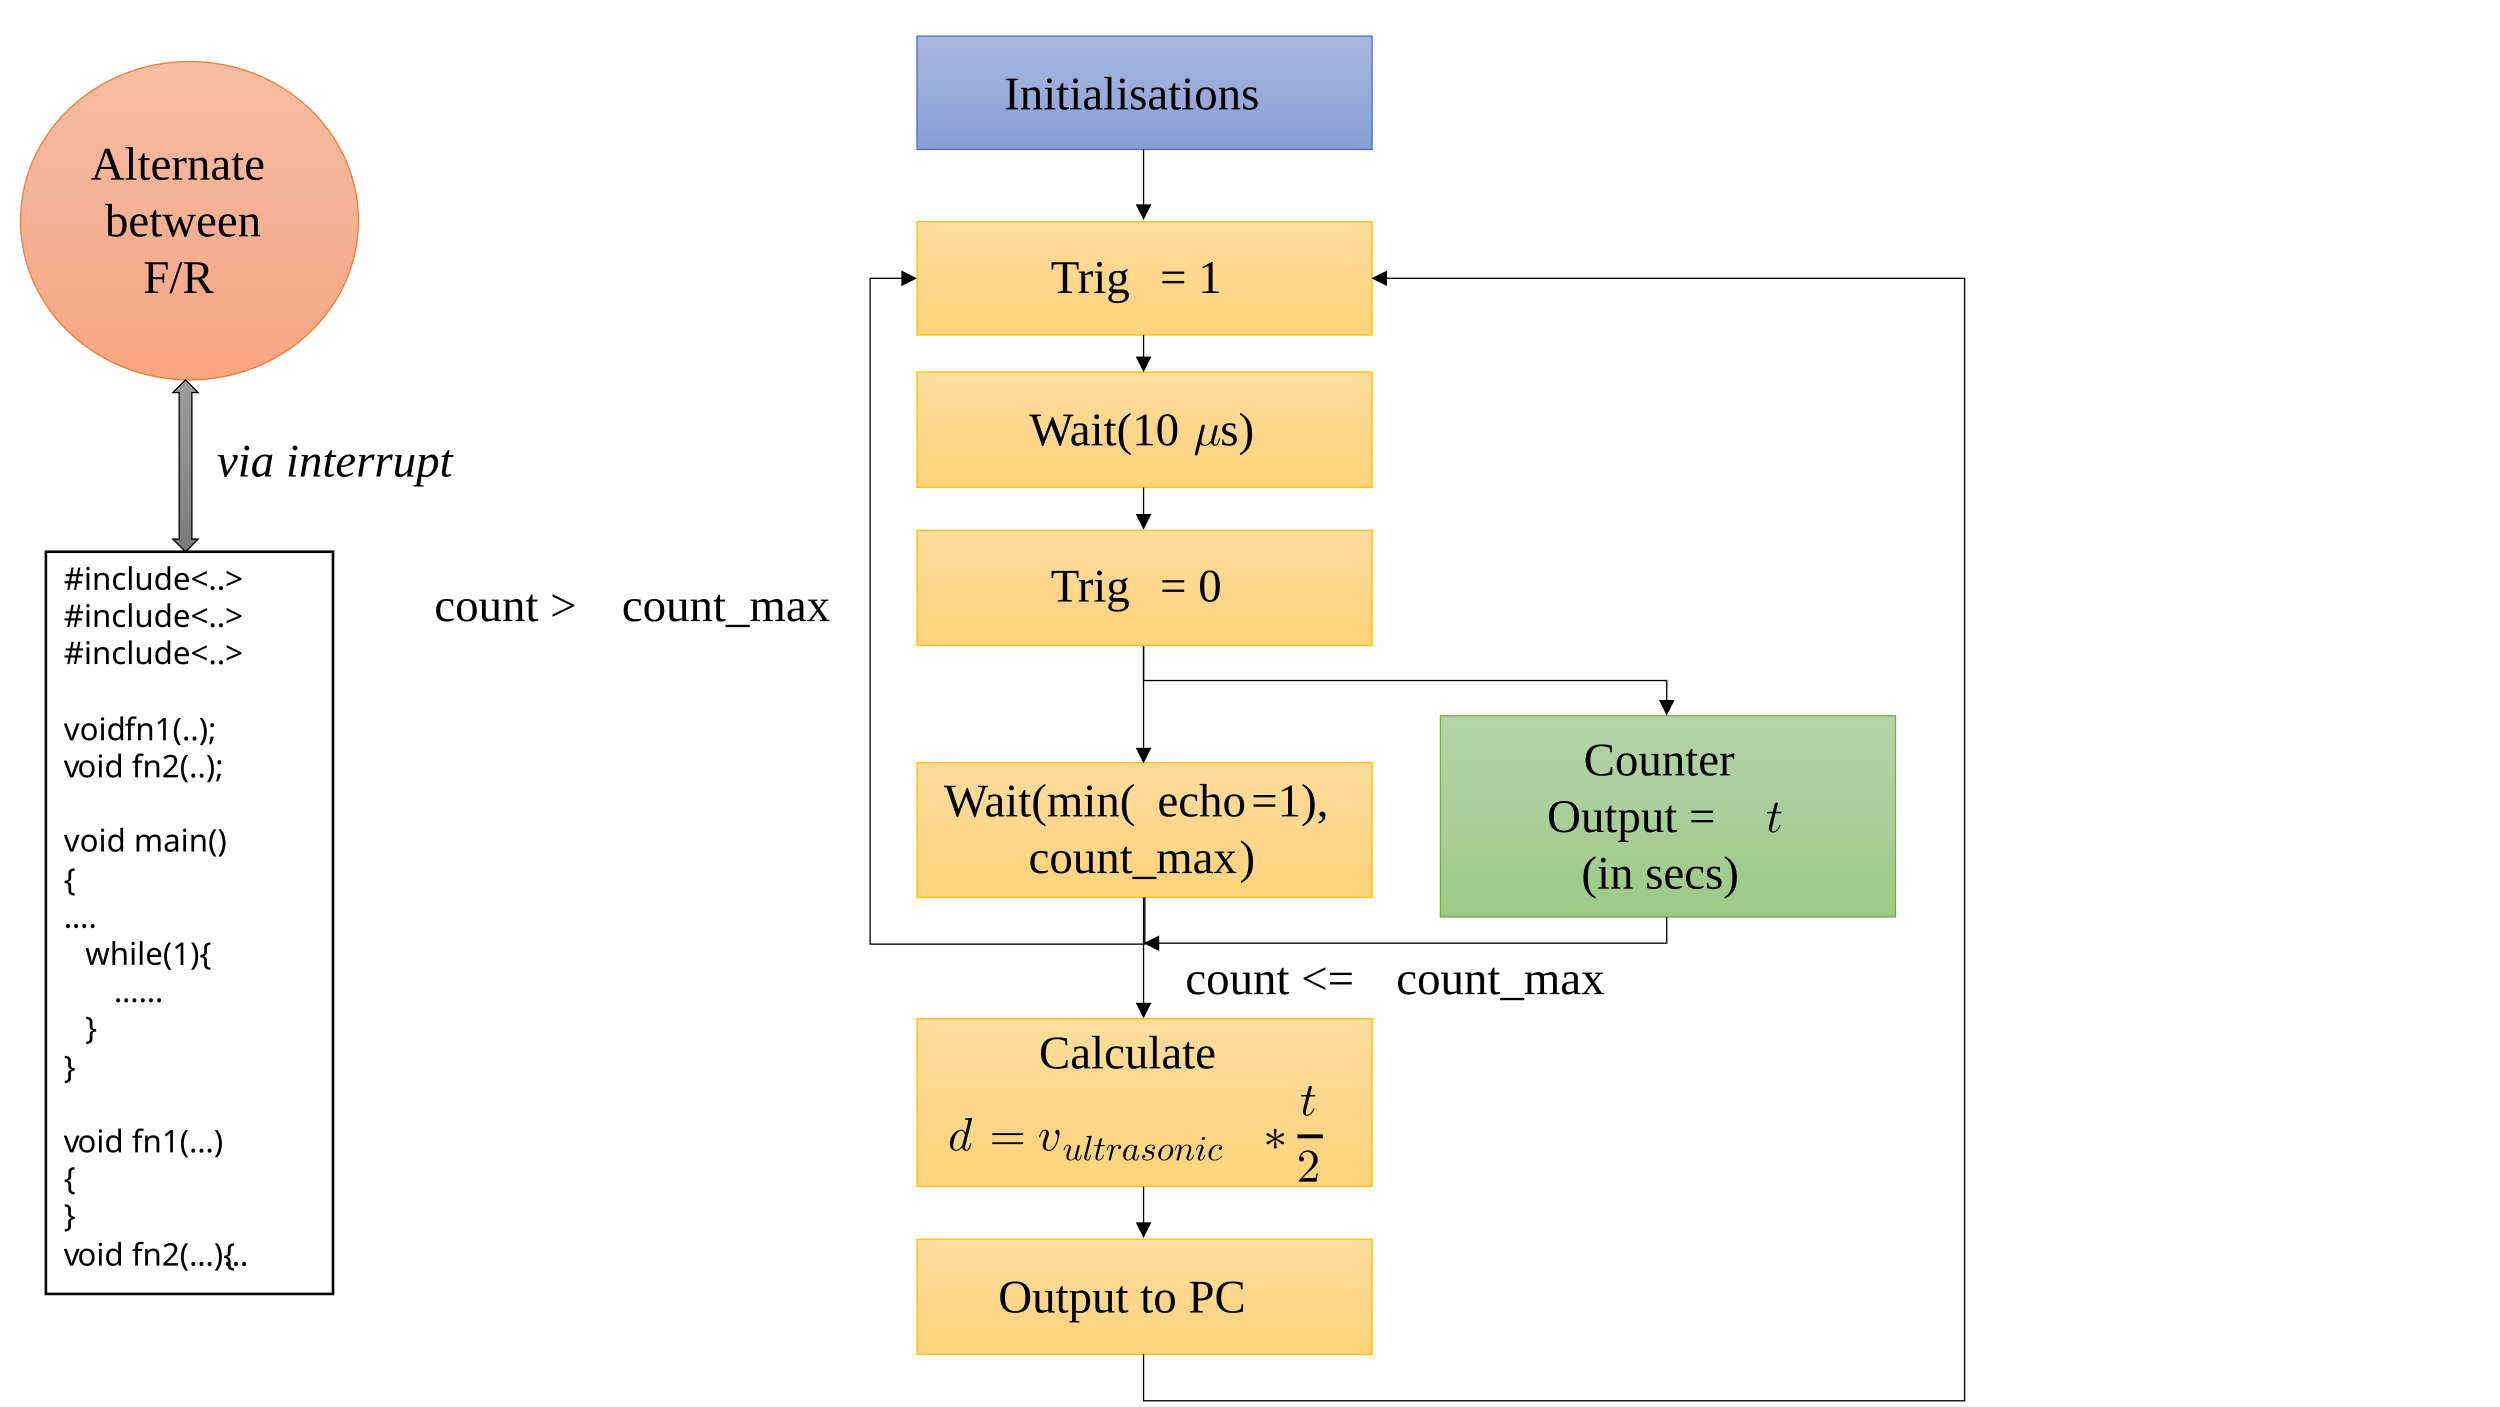
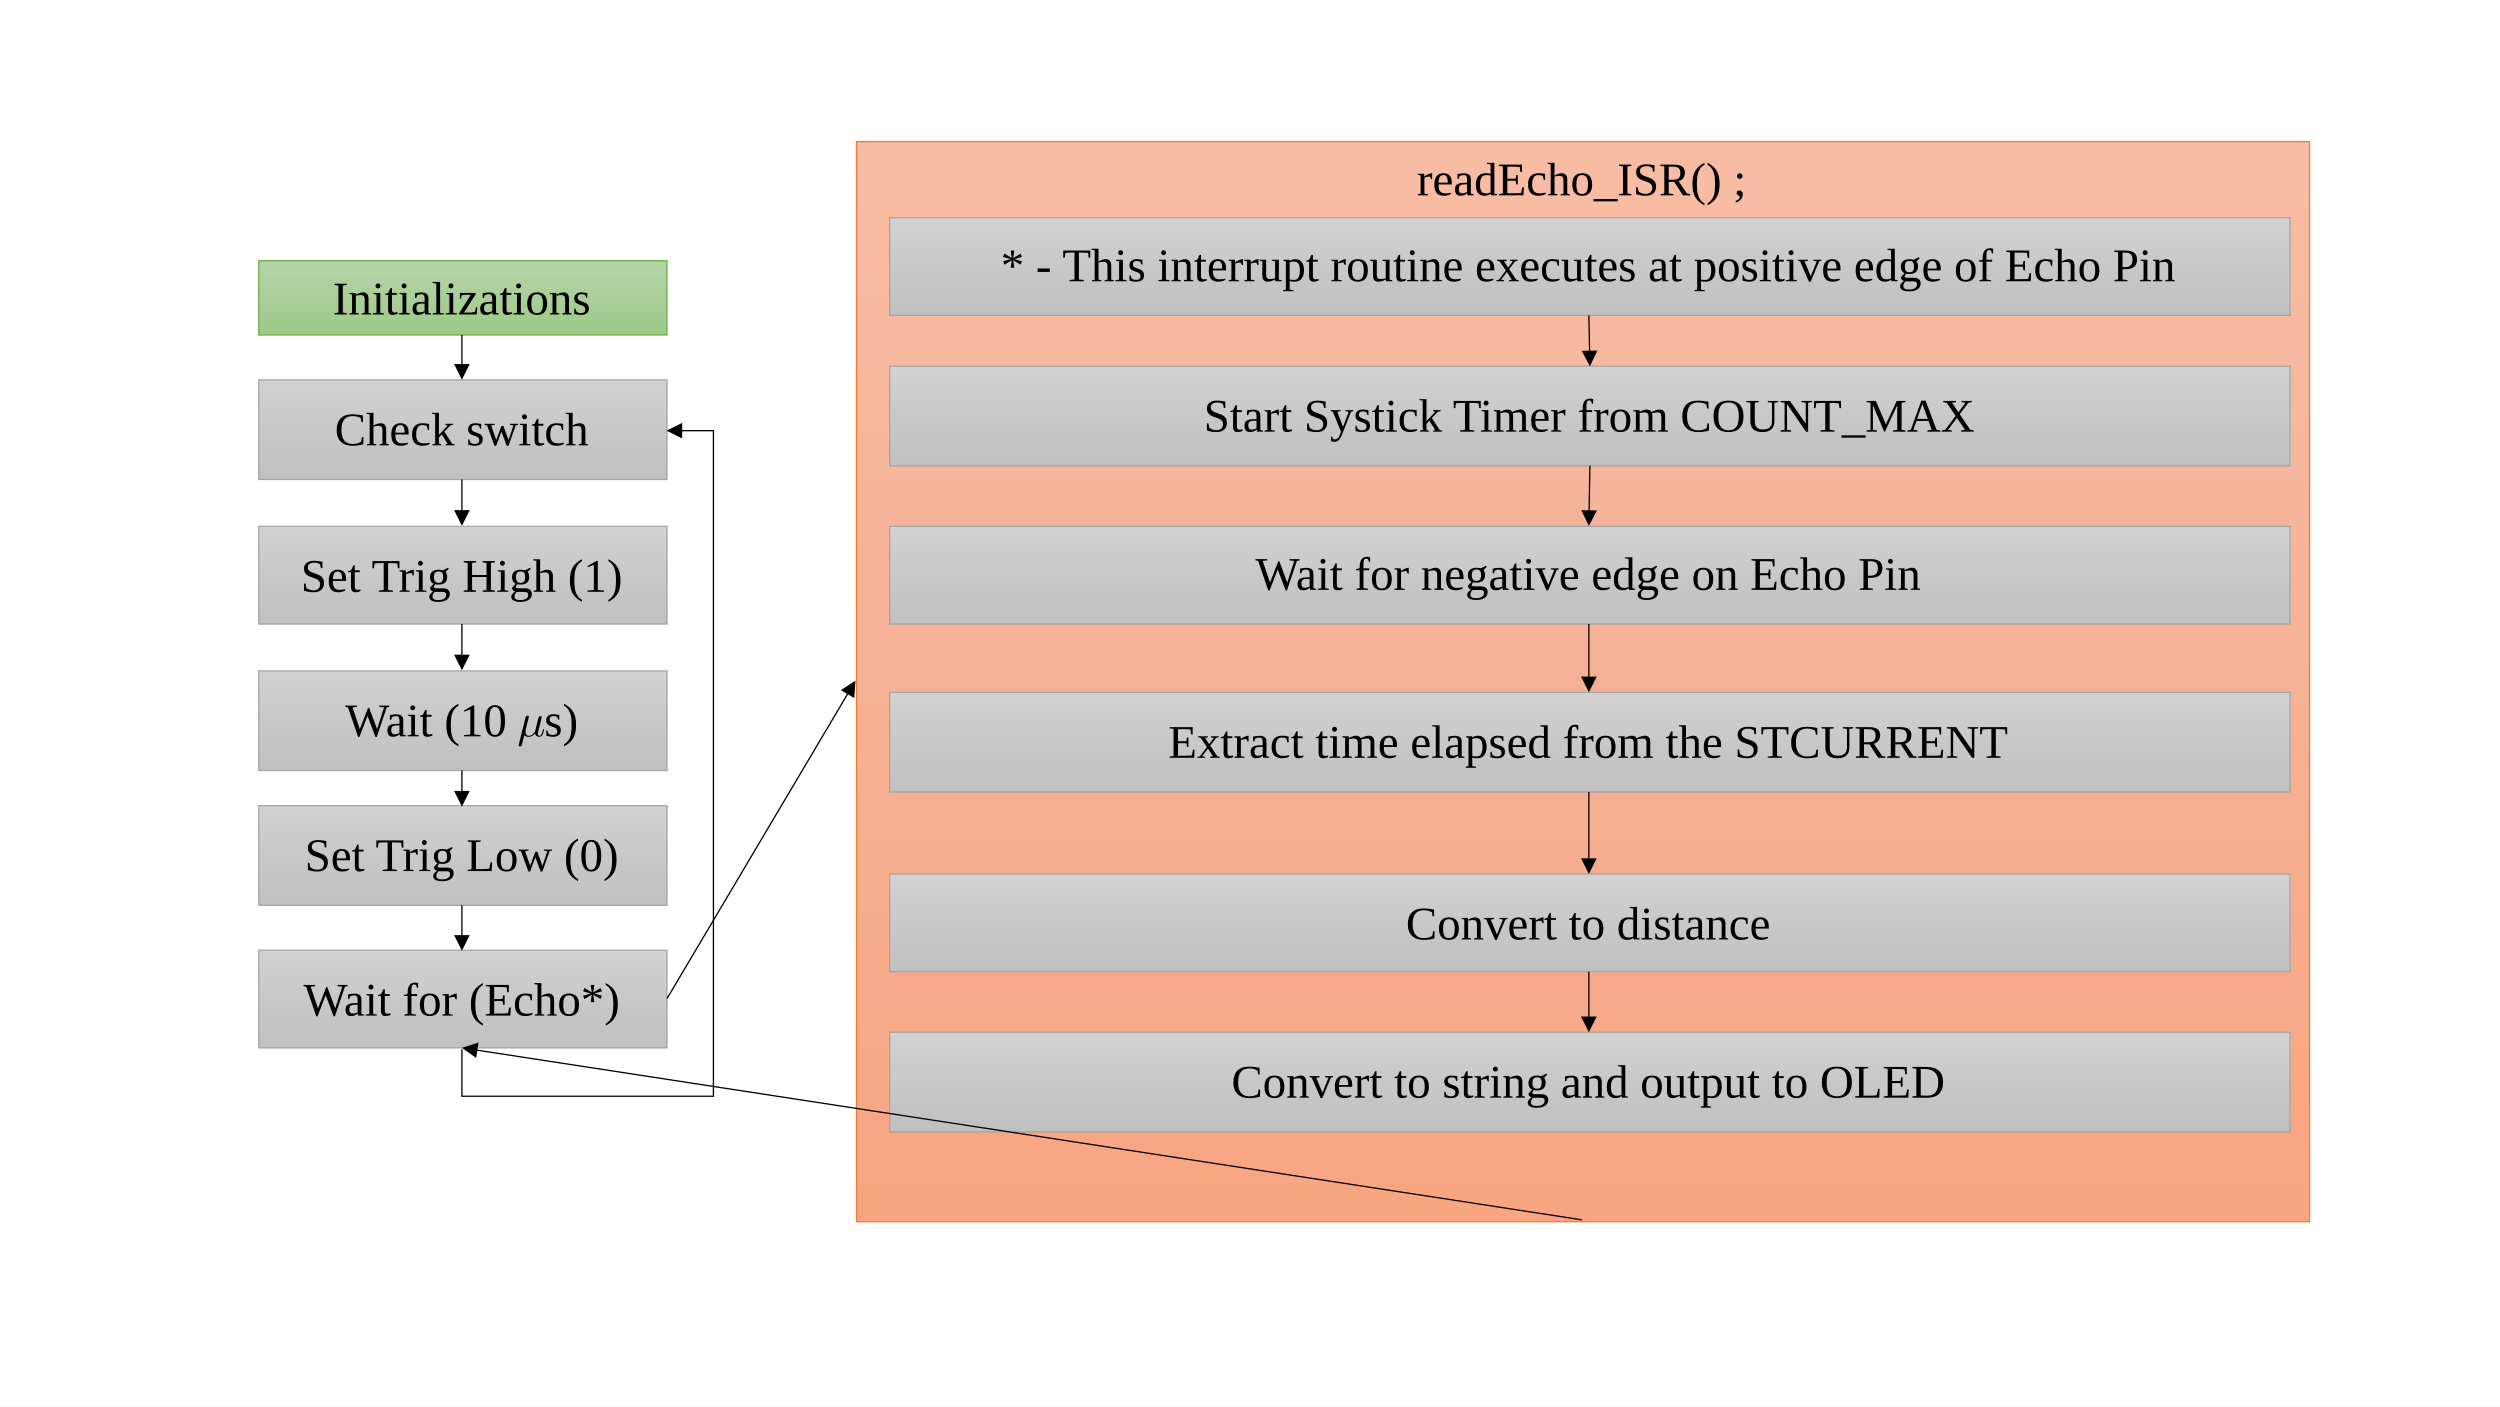
<svg xmlns="http://www.w3.org/2000/svg" width="1280" height="720" overflow="hidden">
  <defs>
-     <linearGradient x1="586" y1="18.5" x2="586" y2="76.5" gradientUnits="userSpaceOnUse" spreadMethod="reflect" id="fill0">
-       <stop offset="0" stop-color="#A8B7DF" />
-       <stop offset="0.5" stop-color="#9AABD9" />
-       <stop offset="1" stop-color="#879ED7" />
-     </linearGradient>
-     <linearGradient x1="586" y1="113.5" x2="586" y2="171.5" gradientUnits="userSpaceOnUse" spreadMethod="reflect" id="fill1">
-       <stop offset="0" stop-color="#FFDD9C" />
-       <stop offset="0.5" stop-color="#FFD78E" />
-       <stop offset="1" stop-color="#FFD479" />
-     </linearGradient>
-     <linearGradient x1="586" y1="390.5" x2="586" y2="459.5" gradientUnits="userSpaceOnUse" spreadMethod="reflect" id="fill2">
-       <stop offset="0" stop-color="#FFDD9C" />
-       <stop offset="0.5" stop-color="#FFD78E" />
-       <stop offset="1" stop-color="#FFD479" />
-     </linearGradient>
-     <linearGradient x1="854" y1="366.5" x2="854" y2="469.5" gradientUnits="userSpaceOnUse" spreadMethod="reflect" id="fill3">
+     <linearGradient x1="237" y1="133.5" x2="237" y2="171.5" gradientUnits="userSpaceOnUse" spreadMethod="reflect" id="fill0">
      <stop offset="0" stop-color="#B5D5A7" />
      <stop offset="0.5" stop-color="#AACE99" />
      <stop offset="1" stop-color="#9CCA86" />
    </linearGradient>
-     <linearGradient x1="586" y1="521.5" x2="586" y2="607.5" gradientUnits="userSpaceOnUse" spreadMethod="reflect" id="fill4">
-       <stop offset="0" stop-color="#FFDD9C" />
-       <stop offset="0.5" stop-color="#FFD78E" />
-       <stop offset="1" stop-color="#FFD479" />
+     <linearGradient x1="237" y1="194.5" x2="237" y2="245.5" gradientUnits="userSpaceOnUse" spreadMethod="reflect" id="fill1">
+       <stop offset="0" stop-color="#D2D2D2" />
+       <stop offset="0.5" stop-color="#C8C8C8" />
+       <stop offset="1" stop-color="#C0C0C0" />
    </linearGradient>
-     <linearGradient x1="586" y1="634.5" x2="586" y2="693.5" gradientUnits="userSpaceOnUse" spreadMethod="reflect" id="fill5">
-       <stop offset="0" stop-color="#FFDD9C" />
-       <stop offset="0.5" stop-color="#FFD78E" />
-       <stop offset="1" stop-color="#FFD479" />
+     <linearGradient x1="237" y1="269.5" x2="237" y2="319.5" gradientUnits="userSpaceOnUse" spreadMethod="reflect" id="fill2">
+       <stop offset="0" stop-color="#D2D2D2" />
+       <stop offset="0.5" stop-color="#C8C8C8" />
+       <stop offset="1" stop-color="#C0C0C0" />
    </linearGradient>
-     <linearGradient x1="97" y1="31.5" x2="97" y2="194.5" gradientUnits="userSpaceOnUse" spreadMethod="reflect" id="fill6">
+     <linearGradient x1="237" y1="343.5" x2="237" y2="394.5" gradientUnits="userSpaceOnUse" spreadMethod="reflect" id="fill3">
+       <stop offset="0" stop-color="#D2D2D2" />
+       <stop offset="0.5" stop-color="#C8C8C8" />
+       <stop offset="1" stop-color="#C0C0C0" />
+     </linearGradient>
+     <linearGradient x1="237" y1="412.5" x2="237" y2="463.5" gradientUnits="userSpaceOnUse" spreadMethod="reflect" id="fill4">
+       <stop offset="0" stop-color="#D2D2D2" />
+       <stop offset="0.5" stop-color="#C8C8C8" />
+       <stop offset="1" stop-color="#C0C0C0" />
+     </linearGradient>
+     <linearGradient x1="237" y1="486.5" x2="237" y2="536.5" gradientUnits="userSpaceOnUse" spreadMethod="reflect" id="fill5">
+       <stop offset="0" stop-color="#D2D2D2" />
+       <stop offset="0.5" stop-color="#C8C8C8" />
+       <stop offset="1" stop-color="#C0C0C0" />
+     </linearGradient>
+     <linearGradient x1="810.5" y1="72.5" x2="810.5" y2="625.5" gradientUnits="userSpaceOnUse" spreadMethod="reflect" id="fill6">
      <stop offset="0" stop-color="#F7BDA4" />
      <stop offset="0.5" stop-color="#F5B195" />
      <stop offset="1" stop-color="#F8A581" />
    </linearGradient>
-     <linearGradient x1="586" y1="190.5" x2="586" y2="249.5" gradientUnits="userSpaceOnUse" spreadMethod="reflect" id="fill7">
-       <stop offset="0" stop-color="#FFDD9C" />
-       <stop offset="0.5" stop-color="#FFD78E" />
-       <stop offset="1" stop-color="#FFD479" />
+     <linearGradient x1="814" y1="111.5" x2="814" y2="161.5" gradientUnits="userSpaceOnUse" spreadMethod="reflect" id="fill7">
+       <stop offset="0" stop-color="#D2D2D2" />
+       <stop offset="0.5" stop-color="#C8C8C8" />
+       <stop offset="1" stop-color="#C0C0C0" />
    </linearGradient>
-     <linearGradient x1="586" y1="271.5" x2="586" y2="330.5" gradientUnits="userSpaceOnUse" spreadMethod="reflect" id="fill8">
-       <stop offset="0" stop-color="#FFDD9C" />
-       <stop offset="0.5" stop-color="#FFD78E" />
-       <stop offset="1" stop-color="#FFD479" />
+     <linearGradient x1="814" y1="187.5" x2="814" y2="238.5" gradientUnits="userSpaceOnUse" spreadMethod="reflect" id="fill8">
+       <stop offset="0" stop-color="#D2D2D2" />
+       <stop offset="0.5" stop-color="#C8C8C8" />
+       <stop offset="1" stop-color="#C0C0C0" />
    </linearGradient>
-     <linearGradient x1="95" y1="194.5" x2="95" y2="282.5" gradientUnits="userSpaceOnUse" spreadMethod="reflect" id="fill9">
-       <stop offset="0" stop-color="#9B9B9B" />
-       <stop offset="0.5" stop-color="#8E8E8E" />
-       <stop offset="1" stop-color="#797979" />
+     <linearGradient x1="814" y1="269.5" x2="814" y2="319.5" gradientUnits="userSpaceOnUse" spreadMethod="reflect" id="fill9">
+       <stop offset="0" stop-color="#D2D2D2" />
+       <stop offset="0.5" stop-color="#C8C8C8" />
+       <stop offset="1" stop-color="#C0C0C0" />
+     </linearGradient>
+     <linearGradient x1="814" y1="354.5" x2="814" y2="405.5" gradientUnits="userSpaceOnUse" spreadMethod="reflect" id="fill10">
+       <stop offset="0" stop-color="#D2D2D2" />
+       <stop offset="0.5" stop-color="#C8C8C8" />
+       <stop offset="1" stop-color="#C0C0C0" />
+     </linearGradient>
+     <linearGradient x1="814" y1="528.5" x2="814" y2="579.5" gradientUnits="userSpaceOnUse" spreadMethod="reflect" id="fill11">
+       <stop offset="0" stop-color="#D2D2D2" />
+       <stop offset="0.5" stop-color="#C8C8C8" />
+       <stop offset="1" stop-color="#C0C0C0" />
+     </linearGradient>
+     <linearGradient x1="814" y1="447.5" x2="814" y2="497.5" gradientUnits="userSpaceOnUse" spreadMethod="reflect" id="fill12">
+       <stop offset="0" stop-color="#D2D2D2" />
+       <stop offset="0.5" stop-color="#C8C8C8" />
+       <stop offset="1" stop-color="#C0C0C0" />
    </linearGradient>
  </defs>
  <g>
    <rect x="0" y="0" width="1280" height="720" fill="#FFFFFF" />
-     <rect x="469.5" y="18.5" width="233" height="58" stroke="#4472C4" stroke-width="0.667" stroke-miterlimit="8" fill="url(#fill0)" />
-     <text font-family="LM Roman 10,LM Roman 10_MSFontService,sans-serif" font-weight="400" font-size="24" transform="translate(514.124 56)">Initialisations</text>
-     <rect x="469.5" y="113.5" width="233" height="58" stroke="#FFC000" stroke-width="0.667" stroke-miterlimit="8" fill="url(#fill1)" />
-     <text font-family="LM Mono 10,LM Mono 10_MSFontService,sans-serif" font-weight="400" font-size="24" transform="translate(537.957 150)">Trig</text>
-     <text font-family="LM Roman 10,LM Roman 10_MSFontService,sans-serif" font-weight="400" font-size="24" transform="translate(593.957 150)">= 1</text>
-     <rect x="469.5" y="390.5" width="233" height="69" stroke="#FFC000" stroke-width="0.667" stroke-miterlimit="8" fill="url(#fill2)" />
-     <text font-family="LM Roman 10,LM Roman 10_MSFontService,sans-serif" font-weight="400" font-size="24" transform="translate(483.287 418)">Wait(min(</text>
-     <text font-family="LM Mono 10,LM Mono 10_MSFontService,sans-serif" font-weight="400" font-size="24" transform="translate(592.627 418)">echo</text>
-     <text font-family="LM Roman 10,LM Roman 10_MSFontService,sans-serif" font-weight="400" font-size="24" transform="translate(640.627 418)">=1),</text>
-     <text font-family="LM Mono 10,LM Mono 10_MSFontService,sans-serif" font-weight="400" font-size="24" transform="translate(526.627 447)">count_max</text>
-     <text font-family="LM Roman 10,LM Roman 10_MSFontService,sans-serif" font-weight="400" font-size="24" transform="translate(634.627 447)">)</text>
-     <rect x="737.5" y="366.5" width="233" height="103" stroke="#70AD47" stroke-width="0.667" stroke-miterlimit="8" fill="url(#fill3)" />
-     <text font-family="LM Roman 10,LM Roman 10_MSFontService,sans-serif" font-weight="400" font-size="24" transform="translate(810.831 397)">Counter</text>
-     <text font-family="LM Roman 10,LM Roman 10_MSFontService,sans-serif" font-weight="400" font-size="24" transform="translate(792.118 426)">Output =</text>
-     <text font-family="Cambria Math,Cambria Math_MSFontService,sans-serif" font-weight="400" font-size="24" transform="translate(904.118 426)">𝑡</text>
-     <text font-family="LM Roman 10,LM Roman 10_MSFontService,sans-serif" font-weight="400" font-size="24" transform="translate(809.665 455)">(in secs)</text>
-     <rect x="469.5" y="521.5" width="233" height="86" stroke="#FFC000" stroke-width="0.667" stroke-miterlimit="8" fill="url(#fill4)" />
-     <text font-family="LM Roman 10,LM Roman 10_MSFontService,sans-serif" font-weight="400" font-size="24" transform="translate(531.957 547)">Calculate</text>
-     <text font-family="Cambria Math,Cambria Math_MSFontService,sans-serif" font-weight="400" font-size="24" transform="translate(485.337 589)">𝑑</text>
-     <text font-family="Cambria Math,Cambria Math_MSFontService,sans-serif" font-weight="400" font-size="24" transform="translate(506.597 589)">=</text>
-     <text font-family="Cambria Math,Cambria Math_MSFontService,sans-serif" font-weight="400" font-size="24" transform="translate(531.264 589)">𝑣</text>
-     <text font-family="Cambria Math,Cambria Math_MSFontService,sans-serif" font-weight="400" font-size="18" transform="translate(544.03 594)">𝑢𝑙𝑡𝑟𝑎𝑠𝑜𝑛𝑖𝑐</text>
-     <text font-family="Cambria Math,Cambria Math_MSFontService,sans-serif" font-weight="400" font-size="24" transform="translate(638.91 589)" />
-     <text font-family="Cambria Math,Cambria Math_MSFontService,sans-serif" font-weight="400" font-size="24" transform="translate(646.91 589)">∗</text>
-     <text font-family="Cambria Math,Cambria Math_MSFontService,sans-serif" font-weight="400" font-size="24" transform="translate(665.53 571)">𝑡</text>
-     <text font-family="Cambria Math,Cambria Math_MSFontService,sans-serif" font-weight="400" font-size="24" transform="translate(663.91 605)">2</text>
-     <path d="M664.29 580.813 677.29 580.813 677.29 582.813 664.29 582.813Z" fill-rule="evenodd" />
-     <rect x="469.5" y="634.5" width="233" height="59" stroke="#FFC000" stroke-width="0.667" stroke-miterlimit="8" fill="url(#fill5)" />
-     <text font-family="LM Roman 10,LM Roman 10_MSFontService,sans-serif" font-weight="400" font-size="24" transform="translate(511.124 672)">Output to PC</text>
-     <path d="M10.5 113C10.5 67.989 49.227 31.5 97 31.5 144.773 31.5 183.5 67.989 183.5 113 183.5 158.011 144.773 194.5 97 194.5 49.227 194.5 10.5 158.011 10.5 113Z" stroke="#ED7D31" stroke-width="0.667" stroke-miterlimit="8" fill="url(#fill6)" fill-rule="evenodd" />
-     <text font-family="LM Roman 10,LM Roman 10_MSFontService,sans-serif" font-weight="400" font-size="24" transform="translate(46.3987 92)">Alternate</text>
-     <text font-family="LM Roman 10,LM Roman 10_MSFontService,sans-serif" font-weight="400" font-size="24" transform="translate(53.732 121)">between</text>
-     <text font-family="LM Roman 10,LM Roman 10_MSFontService,sans-serif" font-weight="400" font-size="24" transform="translate(73.3987 150)">F/R</text>
-     <path d="M585.833 76.5 585.833 105.962 585.167 105.962 585.167 76.5ZM589.5 104.629 585.5 112.629 581.5 104.629Z" />
-     <path d="M585.833 330.5 585.833 384.222 585.167 384.222 585.167 330.5ZM589.5 382.888 585.5 390.888 581.5 382.888Z" />
-     <path d="M585.833 459.5 585.833 514.77 585.167 514.77 585.167 459.5ZM589.5 513.437 585.5 521.437 581.5 513.437Z" />
-     <path d="M585.833 607.5 585.833 627.157 585.167 627.157 585.167 607.5ZM589.5 625.824 585.5 633.824 581.5 625.824Z" />
-     <path d="M0-0.333 18.269-0.333 18.269 267.871 17.936 267.538 29.204 267.538 29.204 268.204 17.602 268.204 17.602 0 17.936 0.333 0 0.333ZM27.871 263.871 35.871 267.871 27.871 271.871Z" transform="matrix(1.83697e-16 1 1 -1.83697e-16 585.5 330.5)" />
-     <rect x="469.5" y="190.5" width="233" height="59" stroke="#FFC000" stroke-width="0.667" stroke-miterlimit="8" fill="url(#fill7)" />
-     <text font-family="LM Roman 10,LM Roman 10_MSFontService,sans-serif" font-weight="400" font-size="24" transform="translate(526.964 228)">Wait(10</text>
-     <text font-family="Cambria Math,Cambria Math_MSFontService,sans-serif" font-weight="400" font-size="24" transform="translate(610.97 228)">𝜇</text>
-     <text font-family="LM Roman 10,LM Roman 10_MSFontService,sans-serif" font-weight="400" font-size="24" transform="translate(624.784 228)">s)</text>
-     <rect x="469.5" y="271.5" width="233" height="59" stroke="#FFC000" stroke-width="0.667" stroke-miterlimit="8" fill="url(#fill8)" />
-     <text font-family="LM Mono 10,LM Mono 10_MSFontService,sans-serif" font-weight="400" font-size="24" transform="translate(537.957 308)">Trig</text>
-     <text font-family="LM Roman 10,LM Roman 10_MSFontService,sans-serif" font-weight="400" font-size="24" transform="translate(593.957 308)">= 0</text>
-     <path d="M585.833 171.5 585.833 183.93 585.167 183.93 585.167 171.5ZM589.5 182.596 585.5 190.596 581.5 182.596Z" />
-     <path d="M585.833 249.5 585.833 264.511 585.167 264.511 585.167 249.5ZM589.5 263.178 585.5 271.178 581.5 263.178Z" />
-     <path d="M853.704 469.5 853.704 483.253 592.167 483.253 592.167 482.586 853.371 482.586 853.038 482.919 853.038 469.5ZM593.5 486.919 585.5 482.919 593.5 478.919Z" />
-     <text font-family="LM Mono 10,LM Mono 10_MSFontService,sans-serif" font-weight="400" font-size="24" transform="translate(606.89 509)">count &lt;=</text>
-     <text font-family="LM Mono 10,LM Mono 10_MSFontService,sans-serif" font-weight="400" font-size="24" transform="translate(714.89 509)">count_max</text>
-     <path d="M0 0.333-23.999 0.333-23.666 0-23.666 140.645-23.999 140.311 316.903 140.311 316.569 140.645 316.569 123.312 317.236 123.312 317.236 140.978-24.332 140.978-24.332-0.333 0-0.333ZM312.903 124.645 316.903 116.645 320.903 124.645Z" transform="matrix(-6.12323e-17 -1 -1 6.12323e-17 586.145 459.403)" />
-     <text font-family="LM Mono 10,LM Mono 10_MSFontService,sans-serif" font-weight="400" font-size="24" transform="translate(222.374 318)">count &gt;</text>
-     <text font-family="LM Mono 10,LM Mono 10_MSFontService,sans-serif" font-weight="400" font-size="24" transform="translate(318.374 318)">count_max</text>
-     <path d="M585.833 693.212 585.833 717.212 585.5 716.878 1005.89 716.878 1005.55 717.212 1005.55 142.5 1005.89 142.833 708.812 142.833 708.812 142.167 1006.22 142.167 1006.22 717.545 585.167 717.545 585.167 693.212ZM710.145 146.5 702.145 142.5 710.145 138.5Z" />
-     <path d="M88.5 201 95 194.5 101.5 201 98.25 201 98.25 276 101.5 276 95 282.5 88.5 276 91.75 276 91.75 201Z" stroke="#000000" stroke-width="0.667" stroke-miterlimit="8" fill="url(#fill9)" fill-rule="evenodd" />
-     <rect x="23.5" y="282.5" width="147" height="380" stroke="#000000" stroke-width="1.333" stroke-miterlimit="8" fill="#FFFFFF" />
-     <text font-family="Calibri,Calibri_MSFontService,sans-serif" font-weight="400" font-size="16" transform="translate(32.6333 302)">#include&lt;..&gt;</text>
-     <text font-family="Calibri,Calibri_MSFontService,sans-serif" font-weight="400" font-size="16" transform="translate(32.6333 321)">#include&lt;..&gt;</text>
-     <text font-family="Calibri,Calibri_MSFontService,sans-serif" font-weight="400" font-size="16" transform="translate(32.6333 340)">#include&lt;..&gt;</text>
-     <text font-family="Calibri,Calibri_MSFontService,sans-serif" font-weight="400" font-size="16" transform="translate(32.6333 379)">void</text>
-     <text font-family="Calibri,Calibri_MSFontService,sans-serif" font-weight="400" font-size="16" transform="translate(63.82 379)">fn1(..);</text>
-     <text font-family="Calibri,Calibri_MSFontService,sans-serif" font-weight="400" font-size="16" transform="translate(32.6333 398)">v</text>
-     <text font-family="Calibri,Calibri_MSFontService,sans-serif" font-weight="400" font-size="16" transform="translate(39.6533 398)">oid fn2(..);</text>
-     <text font-family="Calibri,Calibri_MSFontService,sans-serif" font-weight="400" font-size="16" transform="translate(32.6333 436)">void main()</text>
-     <text font-family="Calibri,Calibri_MSFontService,sans-serif" font-weight="400" font-size="16" transform="translate(32.6333 456)">{</text>
-     <text font-family="Calibri,Calibri_MSFontService,sans-serif" font-weight="400" font-size="16" transform="translate(32.6333 475)">….</text>
-     <text font-family="Calibri,Calibri_MSFontService,sans-serif" font-weight="400" font-size="16" transform="translate(43.6333 494)">while(1){</text>
-     <text font-family="Calibri,Calibri_MSFontService,sans-serif" font-weight="400" font-size="16" transform="translate(58.2999 513)">……</text>
-     <text font-family="Calibri,Calibri_MSFontService,sans-serif" font-weight="400" font-size="16" transform="translate(43.6333 532)">}</text>
-     <text font-family="Calibri,Calibri_MSFontService,sans-serif" font-weight="400" font-size="16" transform="translate(32.6333 552)">}</text>
-     <text font-family="Calibri,Calibri_MSFontService,sans-serif" font-weight="400" font-size="16" transform="translate(32.6333 590)">v</text>
-     <text font-family="Calibri,Calibri_MSFontService,sans-serif" font-weight="400" font-size="16" transform="translate(39.6533 590)">oid fn1(…)</text>
-     <text font-family="Calibri,Calibri_MSFontService,sans-serif" font-weight="400" font-size="16" transform="translate(32.6333 609)">{</text>
-     <text font-family="Calibri,Calibri_MSFontService,sans-serif" font-weight="400" font-size="16" transform="translate(32.6333 628)">}</text>
-     <text font-family="Calibri,Calibri_MSFontService,sans-serif" font-weight="400" font-size="16" transform="translate(32.6333 648)">v</text>
-     <text font-family="Calibri,Calibri_MSFontService,sans-serif" font-weight="400" font-size="16" transform="translate(39.6533 648)">oid fn2(…){</text>
-     <text font-family="Calibri,Calibri_MSFontService,sans-serif" font-weight="400" font-size="16" transform="translate(114.487 648)">…</text>
-     <text font-family="LM Roman 10,LM Roman 10_MSFontService,sans-serif" font-style="italic" font-weight="400" font-size="24" transform="translate(111.07 244)">via interrupt</text>
+     <rect x="132.5" y="133.5" width="209" height="38" stroke="#70AD47" stroke-width="0.667" stroke-miterlimit="8" fill="url(#fill0)" />
+     <text font-family="Times New Roman,Times New Roman_MSFontService,sans-serif" font-weight="400" font-size="24" transform="translate(170.387 161)">Initializations</text>
+     <rect x="132.5" y="194.5" width="209" height="51" stroke="#A5A5A5" stroke-width="0.667" stroke-miterlimit="8" fill="url(#fill1)" />
+     <text font-family="Times New Roman,Times New Roman_MSFontService,sans-serif" font-weight="400" font-size="24" transform="translate(171.387 228)">Check switch</text>
+     <rect x="132.5" y="269.5" width="209" height="50" stroke="#A5A5A5" stroke-width="0.667" stroke-miterlimit="8" fill="url(#fill2)" />
+     <text font-family="Times New Roman,Times New Roman_MSFontService,sans-serif" font-weight="400" font-size="24" transform="translate(154.027 303)">Set Trig High (1)</text>
+     <rect x="132.5" y="343.5" width="209" height="51" stroke="#A5A5A5" stroke-width="0.667" stroke-miterlimit="8" fill="url(#fill3)" />
+     <text font-family="Times New Roman,Times New Roman_MSFontService,sans-serif" font-weight="400" font-size="24" transform="translate(176.773 377)">Wait (10</text>
+     <text font-family="Cambria Math,Cambria Math_MSFontService,sans-serif" font-weight="400" font-size="24" transform="translate(259.52 377)" />
+     <text font-family="Cambria Math,Cambria Math_MSFontService,sans-serif" font-weight="400" font-size="24" transform="translate(264.853 377)">𝜇</text>
+     <text font-family="Times New Roman,Times New Roman_MSFontService,sans-serif" font-weight="400" font-size="24" transform="translate(278.667 377)">s)</text>
+     <rect x="132.5" y="412.5" width="209" height="51" stroke="#A5A5A5" stroke-width="0.667" stroke-miterlimit="8" fill="url(#fill4)" />
+     <text font-family="Times New Roman,Times New Roman_MSFontService,sans-serif" font-weight="400" font-size="24" transform="translate(156.027 446)">Set Trig Low (0)</text>
+     <rect x="132.5" y="486.5" width="209" height="50" stroke="#A5A5A5" stroke-width="0.667" stroke-miterlimit="8" fill="url(#fill5)" />
+     <text font-family="Times New Roman,Times New Roman_MSFontService,sans-serif" font-weight="400" font-size="24" transform="translate(155.347 520)">Wait for (Echo*)</text>
+     <path d="M0.333-1.52792e-06 0.333 16.237-0.333 16.237-0.333 1.52792e-06ZM4 14.904 0 22.904-4 14.904Z" transform="matrix(-1 0 0 1 236.5 171.5)" />
+     <path d="M236.833 245.5 236.833 262.533 236.167 262.533 236.167 245.5ZM240.5 261.2 236.5 269.2 232.5 261.2Z" />
+     <path d="M0.333-2.95324e-06 0.333 17.033-0.333 17.033-0.333 2.95324e-06ZM4 15.7 0 23.7-4 15.7Z" transform="matrix(-1 0 0 1 236.5 319.5)" />
+     <path d="M236.833 394.5 236.833 406.299 236.167 406.299 236.167 394.5ZM240.5 404.965 236.5 412.965 232.5 404.965Z" />
+     <path d="M0.333-1.50279e-06 0.333 16.62-0.333 16.62-0.333 1.50279e-06ZM4 15.287 0 23.287-4 15.287Z" transform="matrix(-1 0 0 1 236.5 463.5)" />
+     <path d="M0.287-0.17 93.403 156.872 92.83 157.212-0.287 0.17ZM95.877 153.855 96.517 162.777 88.996 157.936Z" transform="matrix(1 0 0 -1 341.5 511.277)" />
+     <path d="M236.833 537.265 236.833 561.266 236.5 560.933 365.274 560.933 364.941 561.266 364.941 220.5 365.274 220.833 347.941 220.833 347.941 220.167 365.607 220.167 365.607 561.6 236.167 561.6 236.167 537.265ZM349.274 224.5 341.274 220.5 349.274 216.5Z" />
+     <rect x="438.5" y="72.5" width="744" height="553" stroke="#ED7D31" stroke-width="0.667" stroke-miterlimit="8" fill="url(#fill6)" />
+     <text font-family="Times New Roman,Times New Roman_MSFontService,sans-serif" font-weight="400" font-size="24" transform="translate(725.473 100)">readEcho_ISR</text>
+     <text font-family="Times New Roman,Times New Roman_MSFontService,sans-serif" font-weight="400" font-size="24" transform="translate(865.473 100)">() ;</text>
+     <rect x="455.5" y="111.5" width="717" height="50" stroke="#A5A5A5" stroke-width="0.667" stroke-miterlimit="8" fill="url(#fill7)" />
+     <text font-family="Times New Roman,Times New Roman_MSFontService,sans-serif" font-weight="400" font-size="24" transform="translate(512.378 144)">*</text>
+     <text font-family="Times New Roman,Times New Roman_MSFontService,sans-serif" font-weight="400" font-size="24" transform="translate(530.378 144)">-</text>
+     <text font-family="Times New Roman,Times New Roman_MSFontService,sans-serif" font-weight="400" font-size="24" transform="translate(543.944 144)">This interrupt routine executes at positive edge of Echo Pin</text>
+     <rect x="455.5" y="187.5" width="717" height="51" stroke="#A5A5A5" stroke-width="0.667" stroke-miterlimit="8" fill="url(#fill8)" />
+     <text font-family="Times New Roman,Times New Roman_MSFontService,sans-serif" font-weight="400" font-size="24" transform="translate(616.317 221)">Start</text>
+     <text font-family="Times New Roman,Times New Roman_MSFontService,sans-serif" font-weight="400" font-size="24" transform="translate(667.651 221)">Systick</text>
+     <text font-family="Times New Roman,Times New Roman_MSFontService,sans-serif" font-weight="400" font-size="24" transform="translate(743.884 221)">Timer from COUNT_MAX</text>
+     <rect x="455.5" y="269.5" width="717" height="50" stroke="#A5A5A5" stroke-width="0.667" stroke-miterlimit="8" fill="url(#fill9)" />
+     <text font-family="Times New Roman,Times New Roman_MSFontService,sans-serif" font-weight="400" font-size="24" transform="translate(642.788 302)">Wait for negative edge on Echo Pin</text>
+     <rect x="455.5" y="354.5" width="717" height="51" stroke="#A5A5A5" stroke-width="0.667" stroke-miterlimit="8" fill="url(#fill10)" />
+     <text font-family="Times New Roman,Times New Roman_MSFontService,sans-serif" font-weight="400" font-size="24" transform="translate(598.161 388)">Extract time elapsed from the STCURRENT</text>
+     <rect x="455.5" y="528.5" width="717" height="51" stroke="#A5A5A5" stroke-width="0.667" stroke-miterlimit="8" fill="url(#fill11)" />
+     <text font-family="Times New Roman,Times New Roman_MSFontService,sans-serif" font-weight="400" font-size="24" transform="translate(630.494 562)">Convert to string and output to OLED</text>
+     <rect x="455.5" y="447.5" width="717" height="50" stroke="#A5A5A5" stroke-width="0.667" stroke-miterlimit="8" fill="url(#fill12)" />
+     <text font-family="Times New Roman,Times New Roman_MSFontService,sans-serif" font-weight="400" font-size="24" transform="translate(719.828 481)">Convert to distance</text>
+     <path d="M813.833 161.493 814.218 180.884 813.551 180.897 813.167 161.507ZM817.857 179.478 814.016 187.556 809.859 179.636Z" />
+     <path d="M0.333-0.006 0.738 24.108 0.071 24.119-0.333 0.006ZM4.382 22.713 0.516 30.779-3.617 22.847Z" transform="matrix(-1 0 0 1 814.016 238.5)" />
+     <path d="M813.833 319.5 813.833 347.752 813.167 347.752 813.167 319.5ZM817.5 346.419 813.5 354.419 809.5 346.419Z" />
+     <path d="M813.833 405.5 813.833 440.81 813.167 440.81 813.167 405.5ZM817.5 439.477 813.5 447.477 809.5 439.477Z" />
+     <path d="M813.833 497.5 813.833 521.794 813.167 521.794 813.167 497.5ZM817.5 520.461 813.5 528.461 809.5 520.461Z" />
+     <path d="M809.869 624.892 243.038 537.841 243.139 537.182 809.97 624.233ZM243.8 541.668 236.5 536.5 245.015 533.761Z" />
  </g>
</svg>
